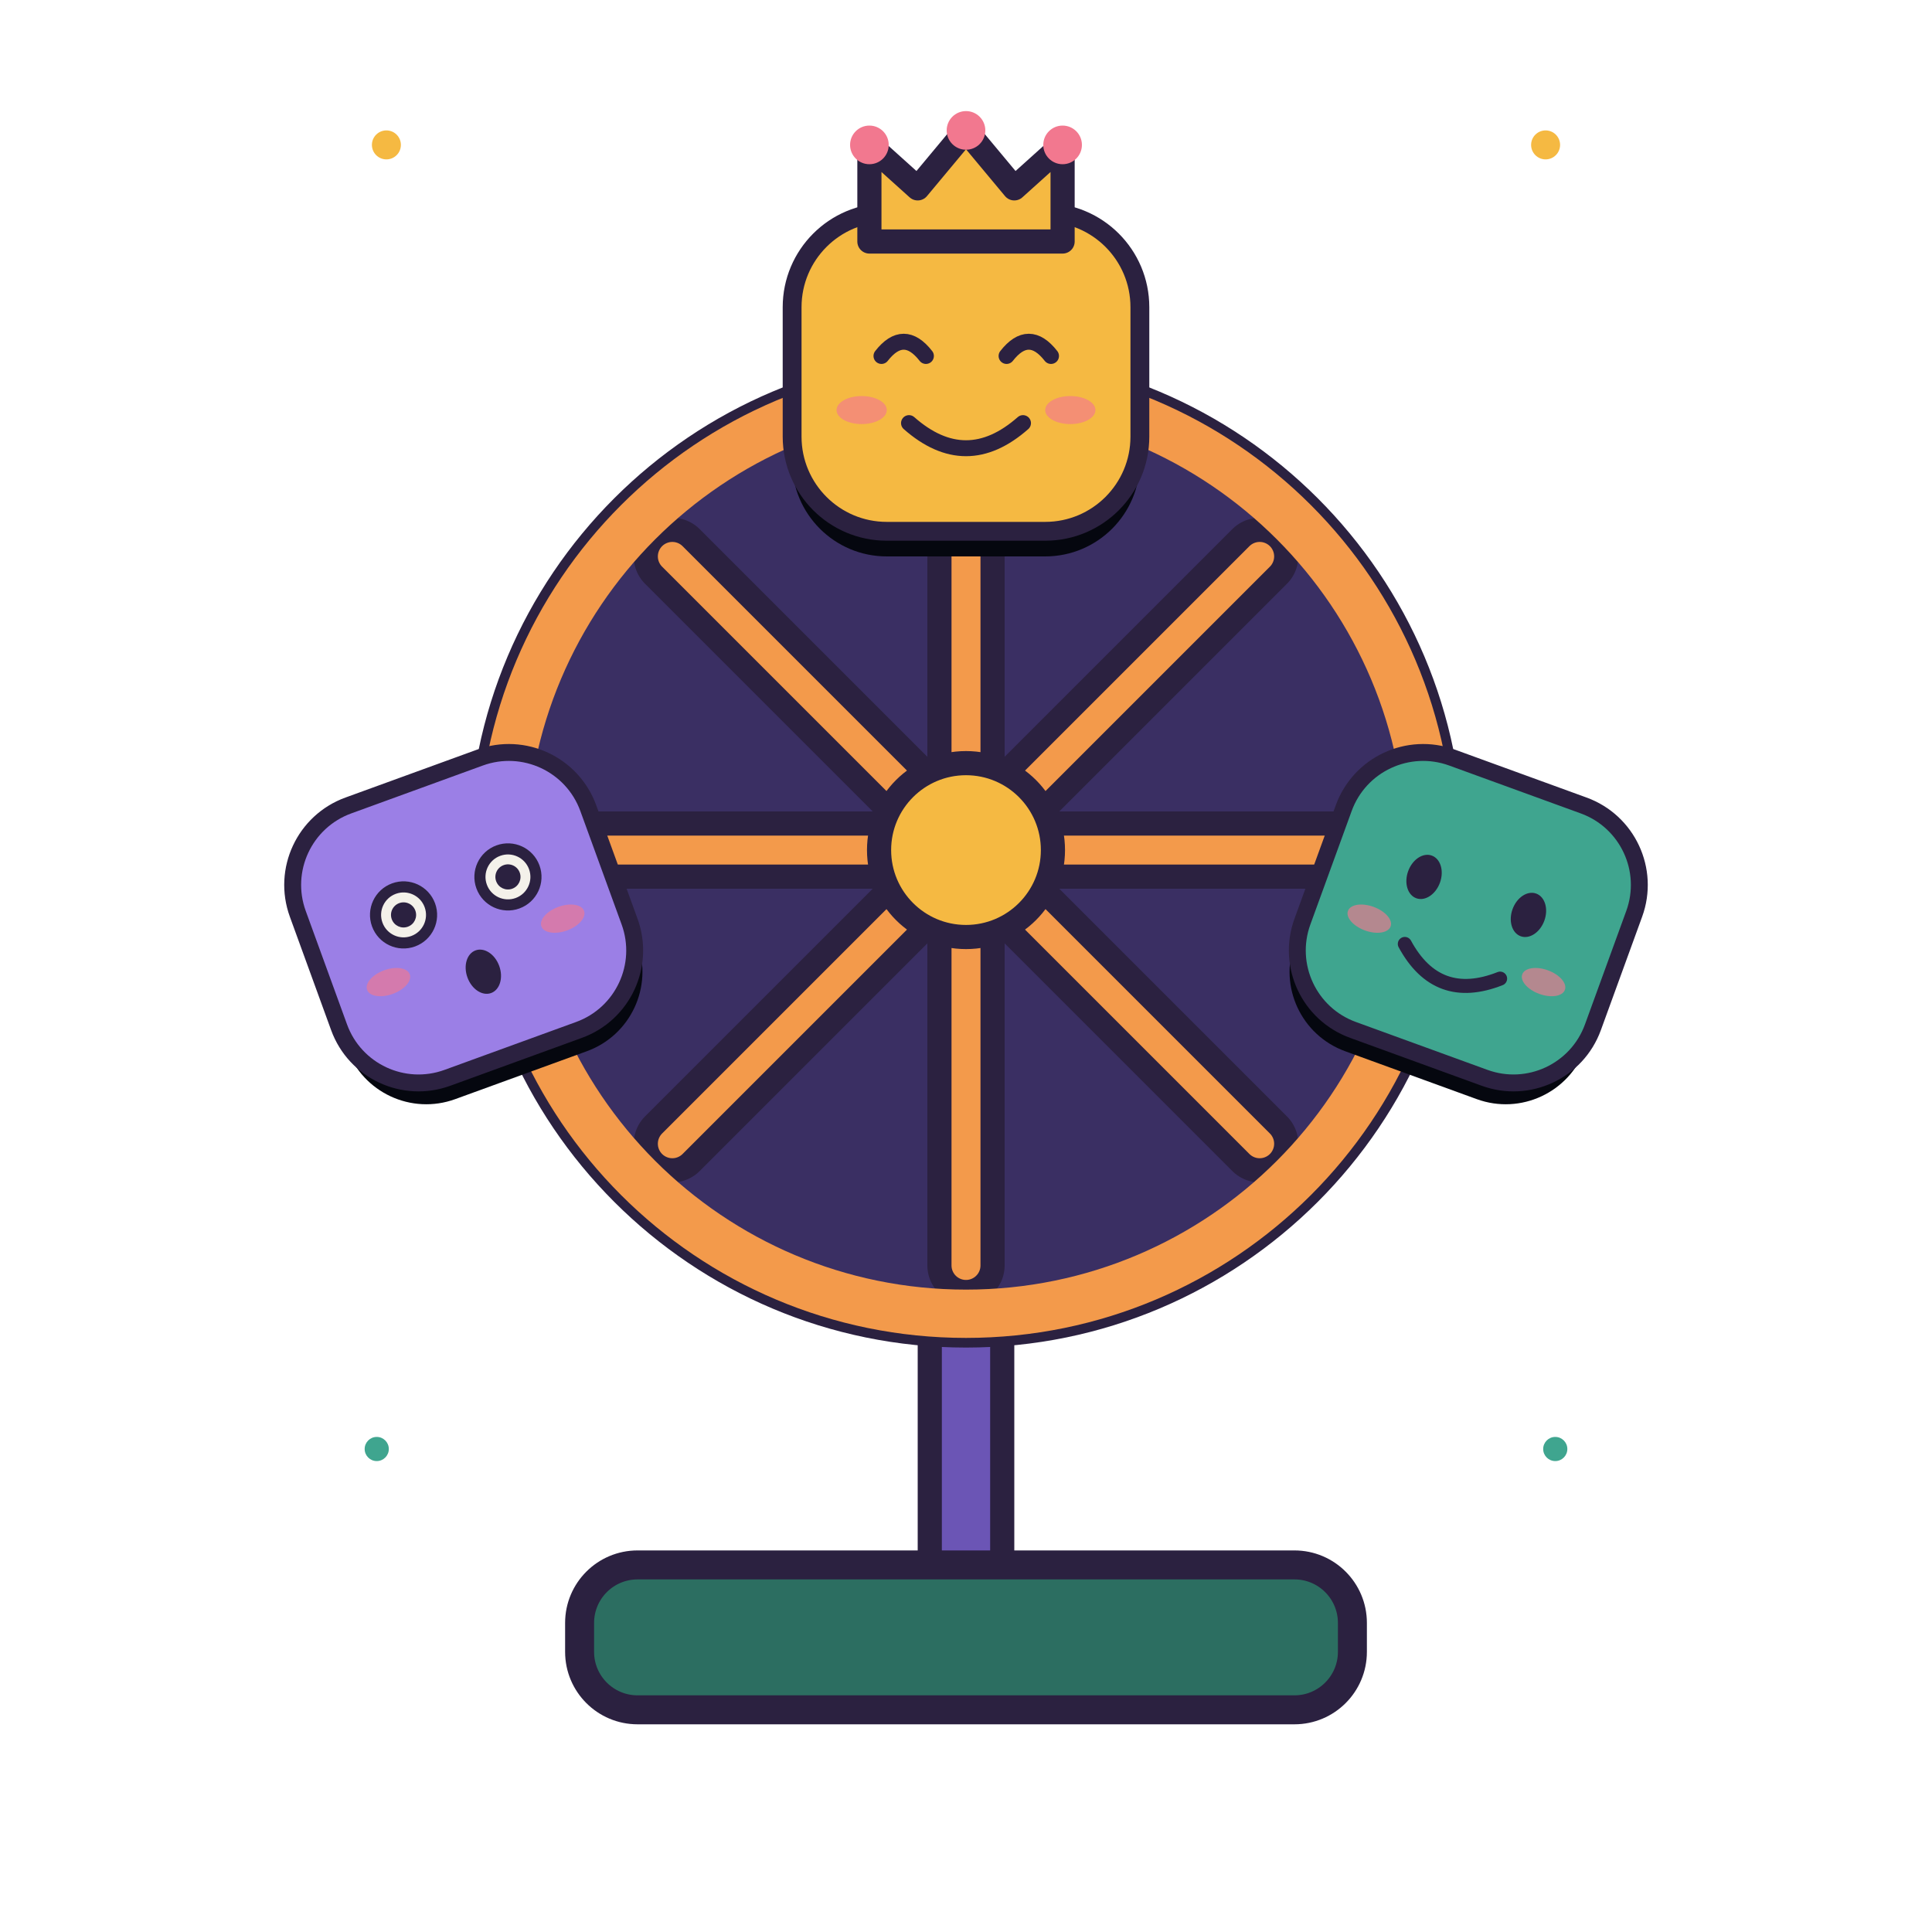
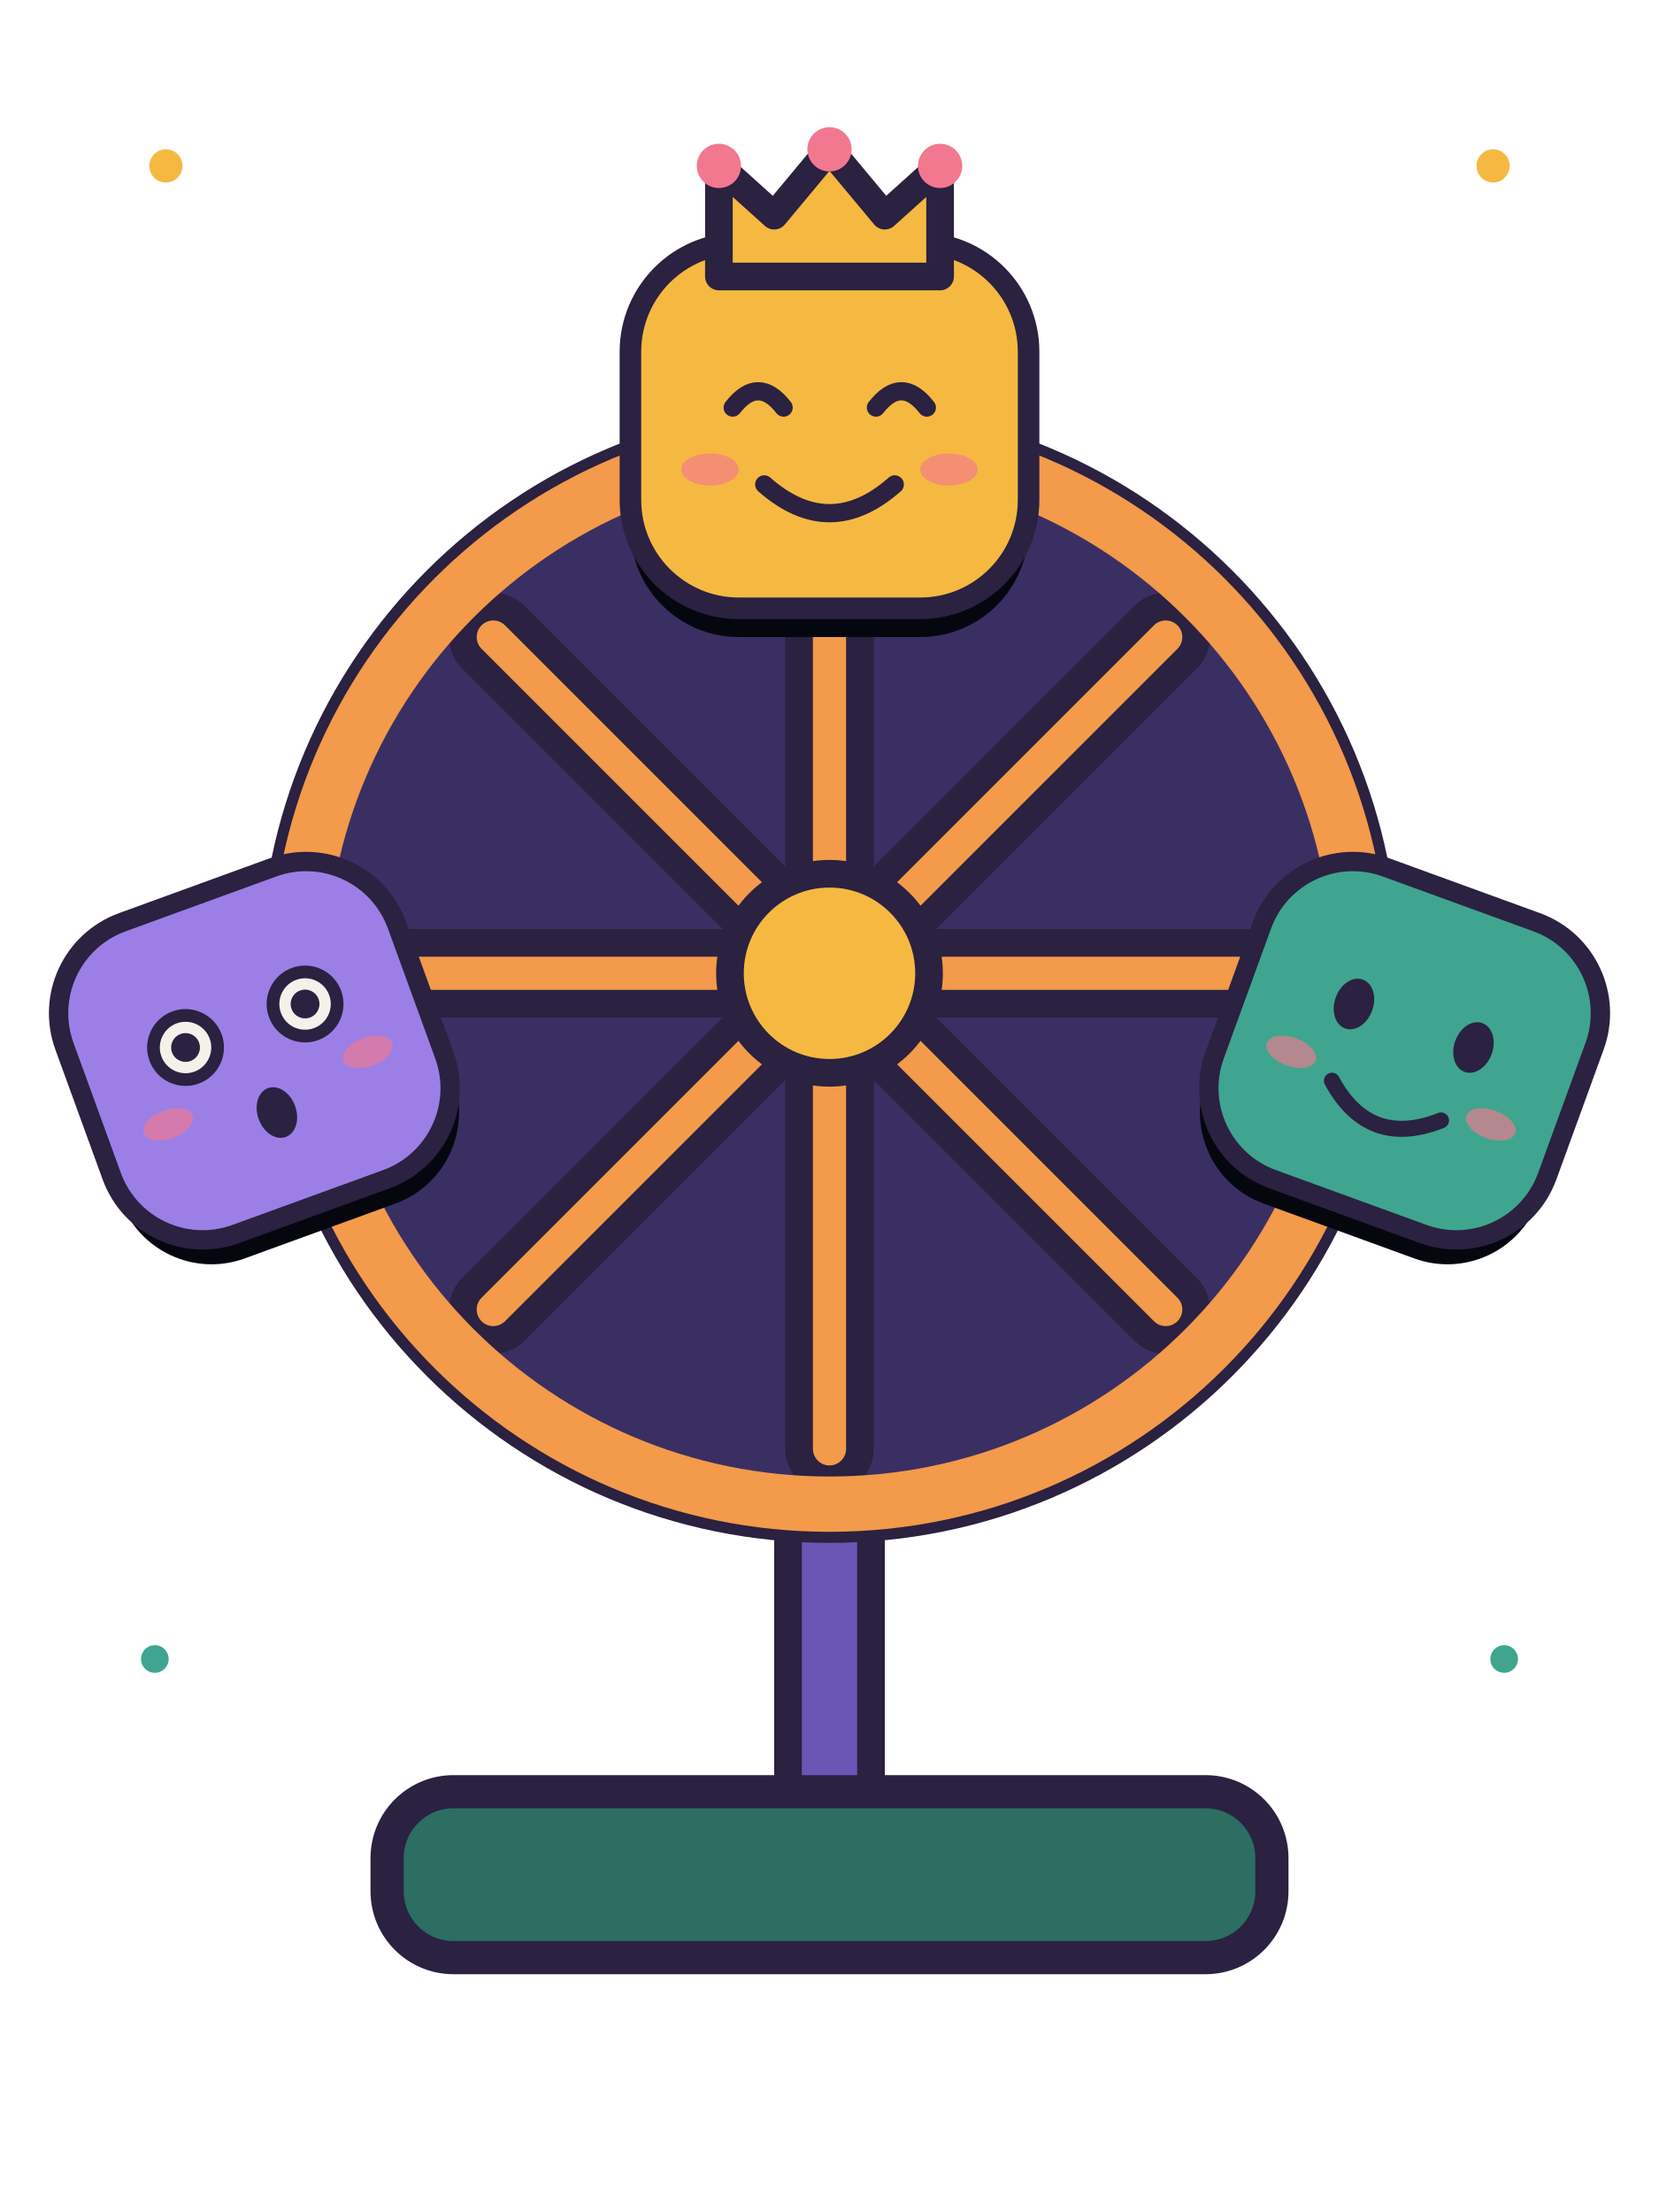
- <svg xmlns="http://www.w3.org/2000/svg" viewBox="-50 0 400 400" width="400" height="400">
+ <svg xmlns="http://www.w3.org/2000/svg" viewBox="0 0 300 400" width="300" height="400">
  <circle cx="30" cy="30" r="3" fill="#f5b942" />
  <circle cx="270" cy="30" r="3" fill="#f5b942" />
  <circle cx="28" cy="300" r="2.5" fill="#3fa58f" />
  <circle cx="272" cy="300" r="2.5" fill="#3fa58f" />
  <line x1="150" y1="176" x2="150" y2="330" stroke="#2b2140" stroke-width="20" stroke-linecap="round" />
  <line x1="150" y1="176" x2="150" y2="330" stroke="#6b55b5" stroke-width="10" stroke-linecap="round" />
  <circle cx="150" cy="176" r="100" fill="#3a2f63" stroke="#2b2140" stroke-width="6" />
  <line x1="150" y1="176" x2="236" y2="176" stroke="#2b2140" stroke-width="16" stroke-linecap="round" />
  <line x1="150" y1="176" x2="236" y2="176" stroke="#f39a4b" stroke-width="6" stroke-linecap="round" />
  <line x1="150" y1="176" x2="64" y2="176" stroke="#2b2140" stroke-width="16" stroke-linecap="round" />
  <line x1="150" y1="176" x2="64" y2="176" stroke="#f39a4b" stroke-width="6" stroke-linecap="round" />
  <line x1="150" y1="176" x2="150" y2="262" stroke="#2b2140" stroke-width="16" stroke-linecap="round" />
  <line x1="150" y1="176" x2="150" y2="262" stroke="#f39a4b" stroke-width="6" stroke-linecap="round" />
  <line x1="150" y1="176" x2="150" y2="90" stroke="#2b2140" stroke-width="16" stroke-linecap="round" />
  <line x1="150" y1="176" x2="150" y2="90" stroke="#f39a4b" stroke-width="6" stroke-linecap="round" />
  <line x1="150" y1="176" x2="210.8" y2="236.8" stroke="#2b2140" stroke-width="16" stroke-linecap="round" />
  <line x1="150" y1="176" x2="210.8" y2="236.8" stroke="#f39a4b" stroke-width="6" stroke-linecap="round" />
  <line x1="150" y1="176" x2="89.2" y2="236.8" stroke="#2b2140" stroke-width="16" stroke-linecap="round" />
  <line x1="150" y1="176" x2="89.2" y2="236.8" stroke="#f39a4b" stroke-width="6" stroke-linecap="round" />
  <line x1="150" y1="176" x2="210.8" y2="115.2" stroke="#2b2140" stroke-width="16" stroke-linecap="round" />
  <line x1="150" y1="176" x2="210.8" y2="115.2" stroke="#f39a4b" stroke-width="6" stroke-linecap="round" />
  <line x1="150" y1="176" x2="89.2" y2="115.2" stroke="#2b2140" stroke-width="16" stroke-linecap="round" />
  <line x1="150" y1="176" x2="89.2" y2="115.2" stroke="#f39a4b" stroke-width="6" stroke-linecap="round" />
  <circle cx="150" cy="176" r="96" fill="none" stroke="#f39a4b" stroke-width="10" />
  <circle cx="150" cy="176" r="18" fill="#f5b942" stroke="#2b2140" stroke-width="5" />
  <rect x="114" y="49.2" width="72" height="66" rx="19.6" fill="#05070f" />
  <rect x="114" y="44" width="72" height="66" rx="19.6" fill="#f5b942" stroke="#2b2140" stroke-width="3.9" />
  <path d="M132.5 73.7 q4.6 -5.9 9.2 0" fill="none" stroke="#2b2140" stroke-width="3.3" stroke-linecap="round" />
  <path d="M158.4 73.7 q4.6 -5.9 9.2 0" fill="none" stroke="#2b2140" stroke-width="3.3" stroke-linecap="round" />
  <path d="M138.2 87.6 Q150 98 161.8 87.6" fill="none" stroke="#2b2140" stroke-width="3.3" stroke-linecap="round" />
  <ellipse cx="128.4" cy="84.9" rx="5.2" ry="2.9" fill="#f2788f" opacity="0.65" />
  <ellipse cx="171.6" cy="84.9" rx="5.2" ry="2.9" fill="#f2788f" opacity="0.65" />
  <path d="M130 50 L130 30 L140 39 L150 27 L160 39 L170 30 L170 50 Z" fill="#f5b942" stroke="#2b2140" stroke-width="5" stroke-linejoin="round" />
  <circle cx="130" cy="30" r="4" fill="#f2788f" />
  <circle cx="150" cy="27" r="4" fill="#f2788f" />
  <circle cx="170" cy="30" r="4" fill="#f2788f" />
  <g transform="rotate(20 254 190)">
    <rect x="222" y="164.7" width="64" height="60" rx="17.5" fill="#05070f" />
    <rect x="222" y="160" width="64" height="60" rx="17.5" fill="#3fa58f" stroke="#2b2140" stroke-width="3.5" />
    <ellipse cx="242.5" cy="185.2" rx="3.5" ry="4.7" fill="#2b2140" />
    <ellipse cx="265.5" cy="185.2" rx="3.5" ry="4.7" fill="#2b2140" />
    <path d="M243.5 199.6 Q254 208.9 264.5 199.6" fill="none" stroke="#2b2140" stroke-width="2.9" stroke-linecap="round" />
    <ellipse cx="234.8" cy="197.2" rx="4.7" ry="2.6" fill="#f2788f" opacity="0.65" />
    <ellipse cx="273.2" cy="197.2" rx="4.7" ry="2.6" fill="#f2788f" opacity="0.65" />
  </g>
  <g transform="rotate(-20 46 190)">
    <rect x="14" y="164.7" width="64" height="60" rx="17.5" fill="#05070f" />
    <rect x="14" y="160" width="64" height="60" rx="17.5" fill="#9b7fe6" stroke="#2b2140" stroke-width="3.5" />
    <circle cx="34.5" cy="185.2" r="5.8" fill="#f4f1ea" stroke="#2b2140" stroke-width="2.3" />
    <circle cx="34.5" cy="185.2" r="2.6" fill="#2b2140" />
    <circle cx="57.5" cy="185.2" r="5.8" fill="#f4f1ea" stroke="#2b2140" stroke-width="2.3" />
    <circle cx="57.5" cy="185.2" r="2.6" fill="#2b2140" />
    <ellipse cx="46" cy="201.9" rx="3.5" ry="4.7" fill="#2b2140" />
    <ellipse cx="26.8" cy="197.2" rx="4.7" ry="2.6" fill="#f2788f" opacity="0.65" />
    <ellipse cx="65.2" cy="197.2" rx="4.7" ry="2.6" fill="#f2788f" opacity="0.65" />
  </g>
  <rect x="70" y="324" width="160" height="30" rx="12" fill="#2c6e61" stroke="#2b2140" stroke-width="6" />
</svg>
